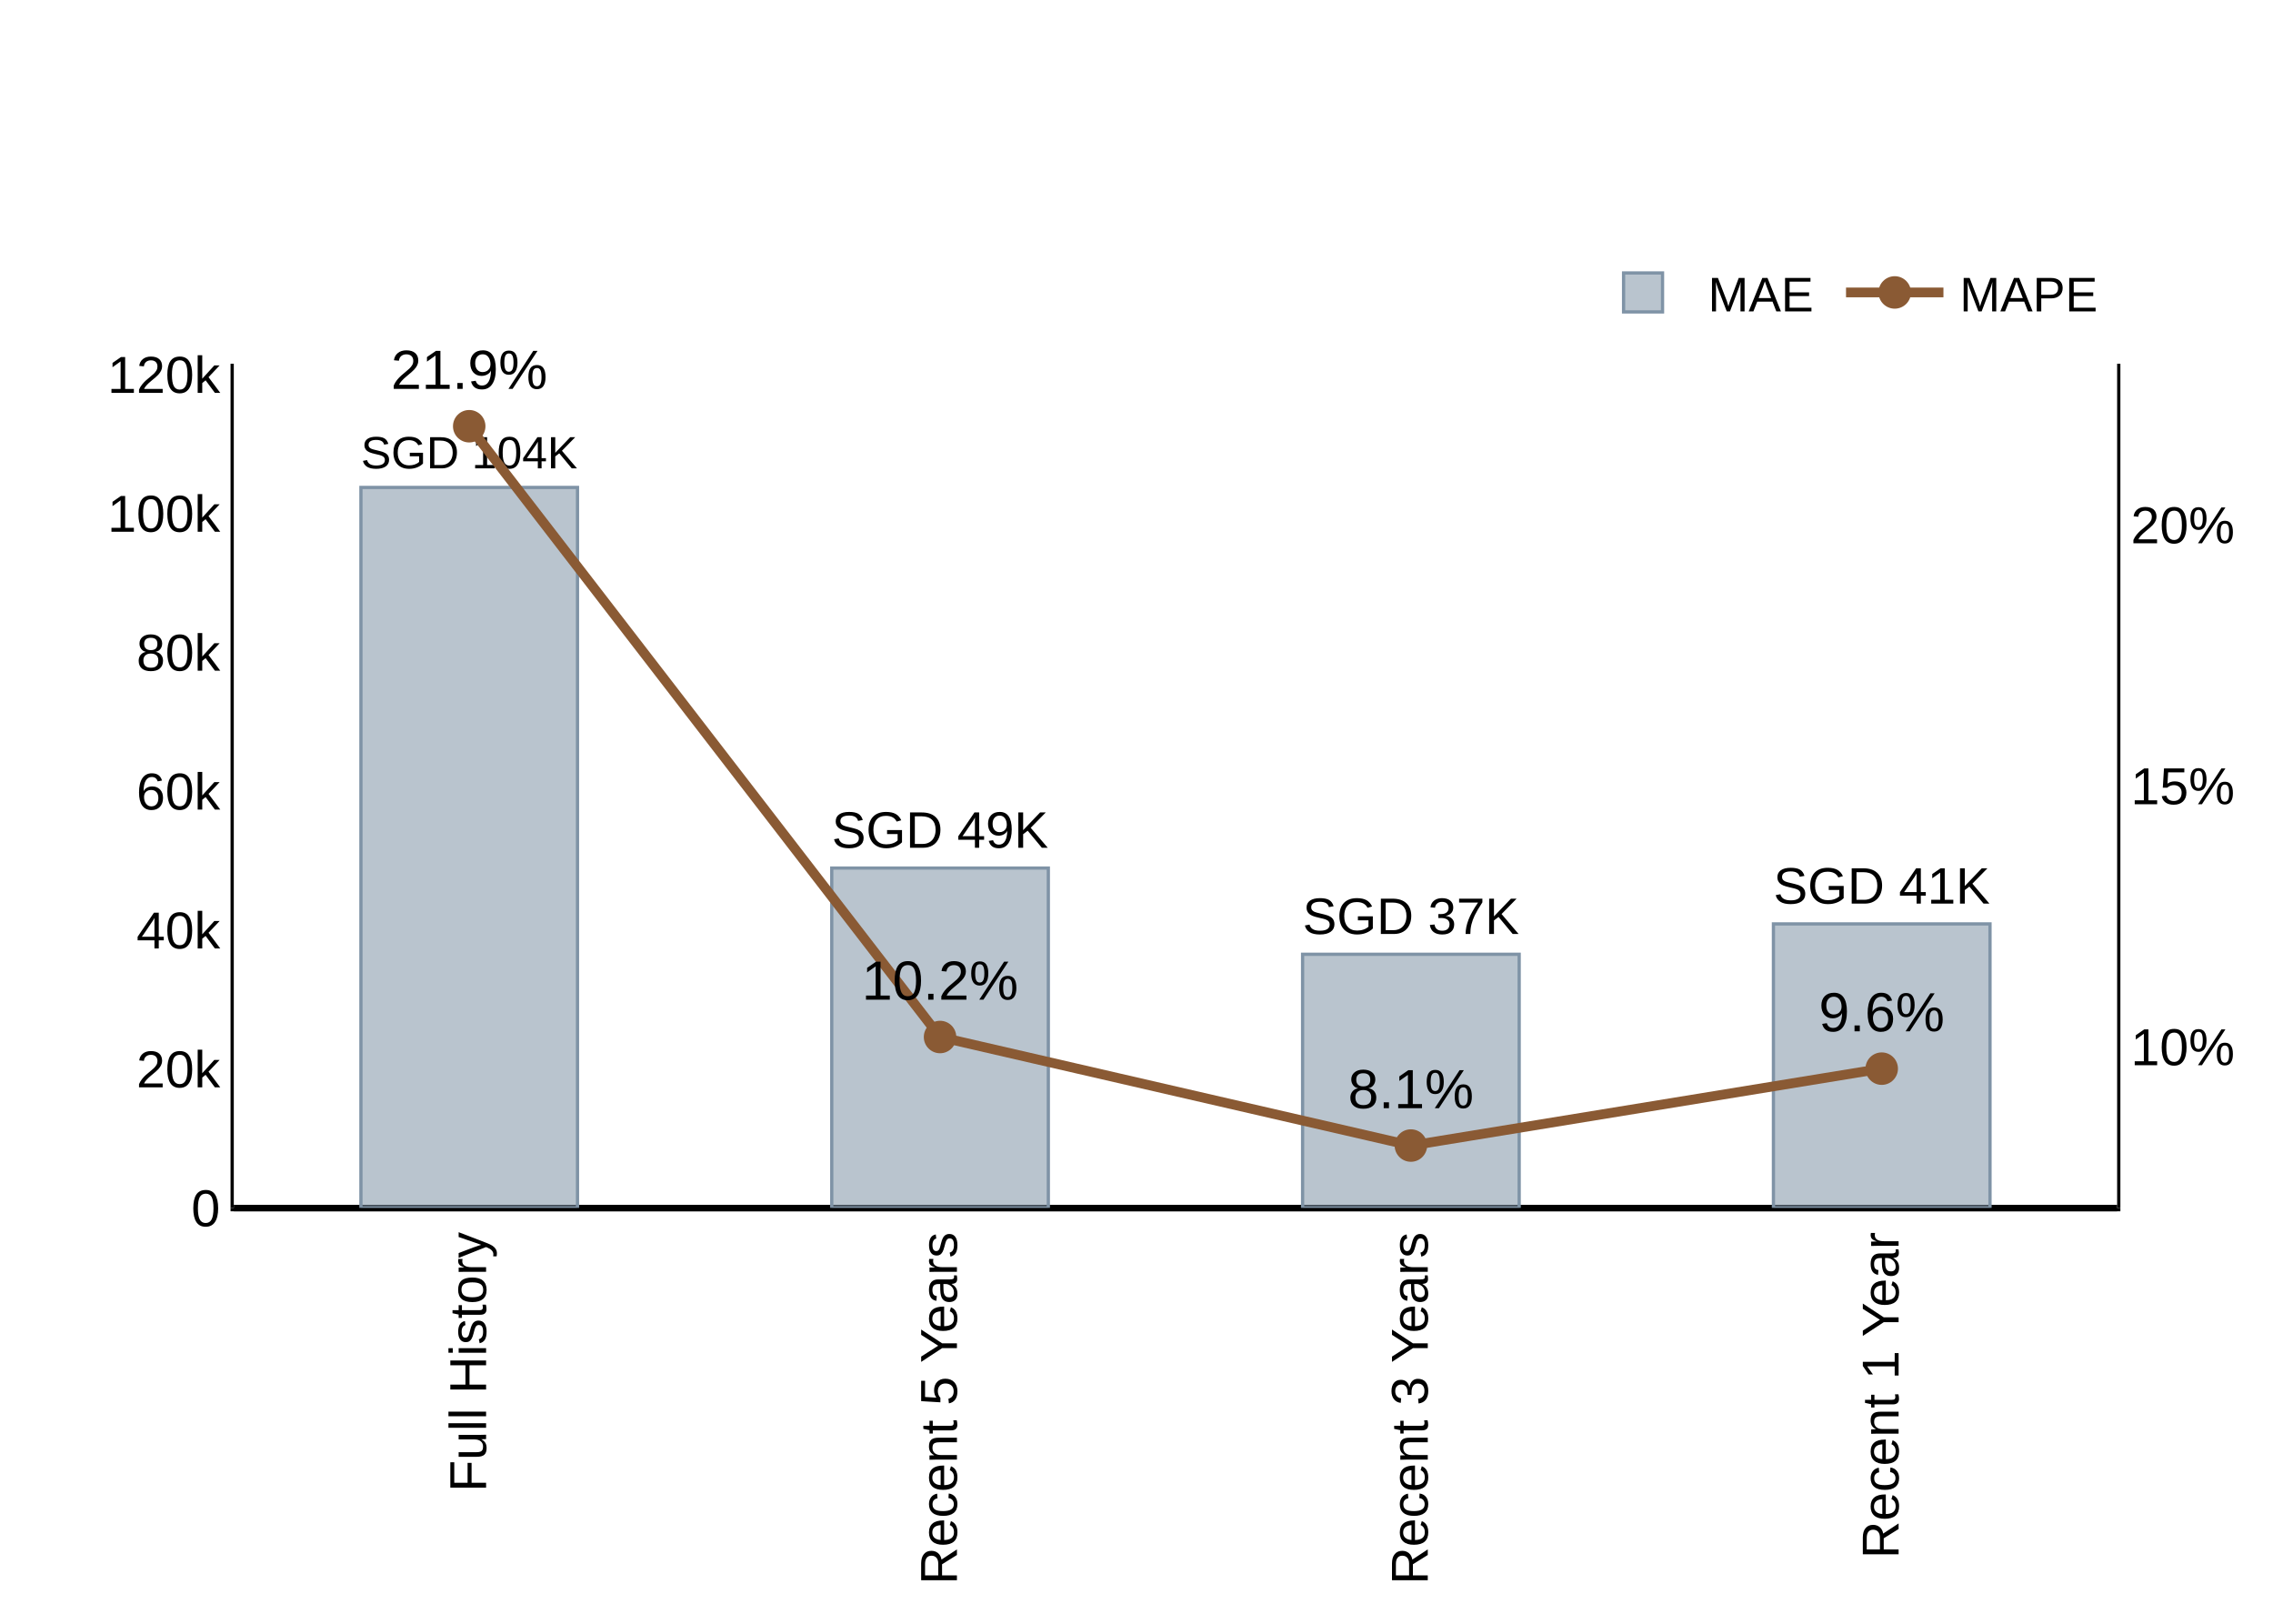
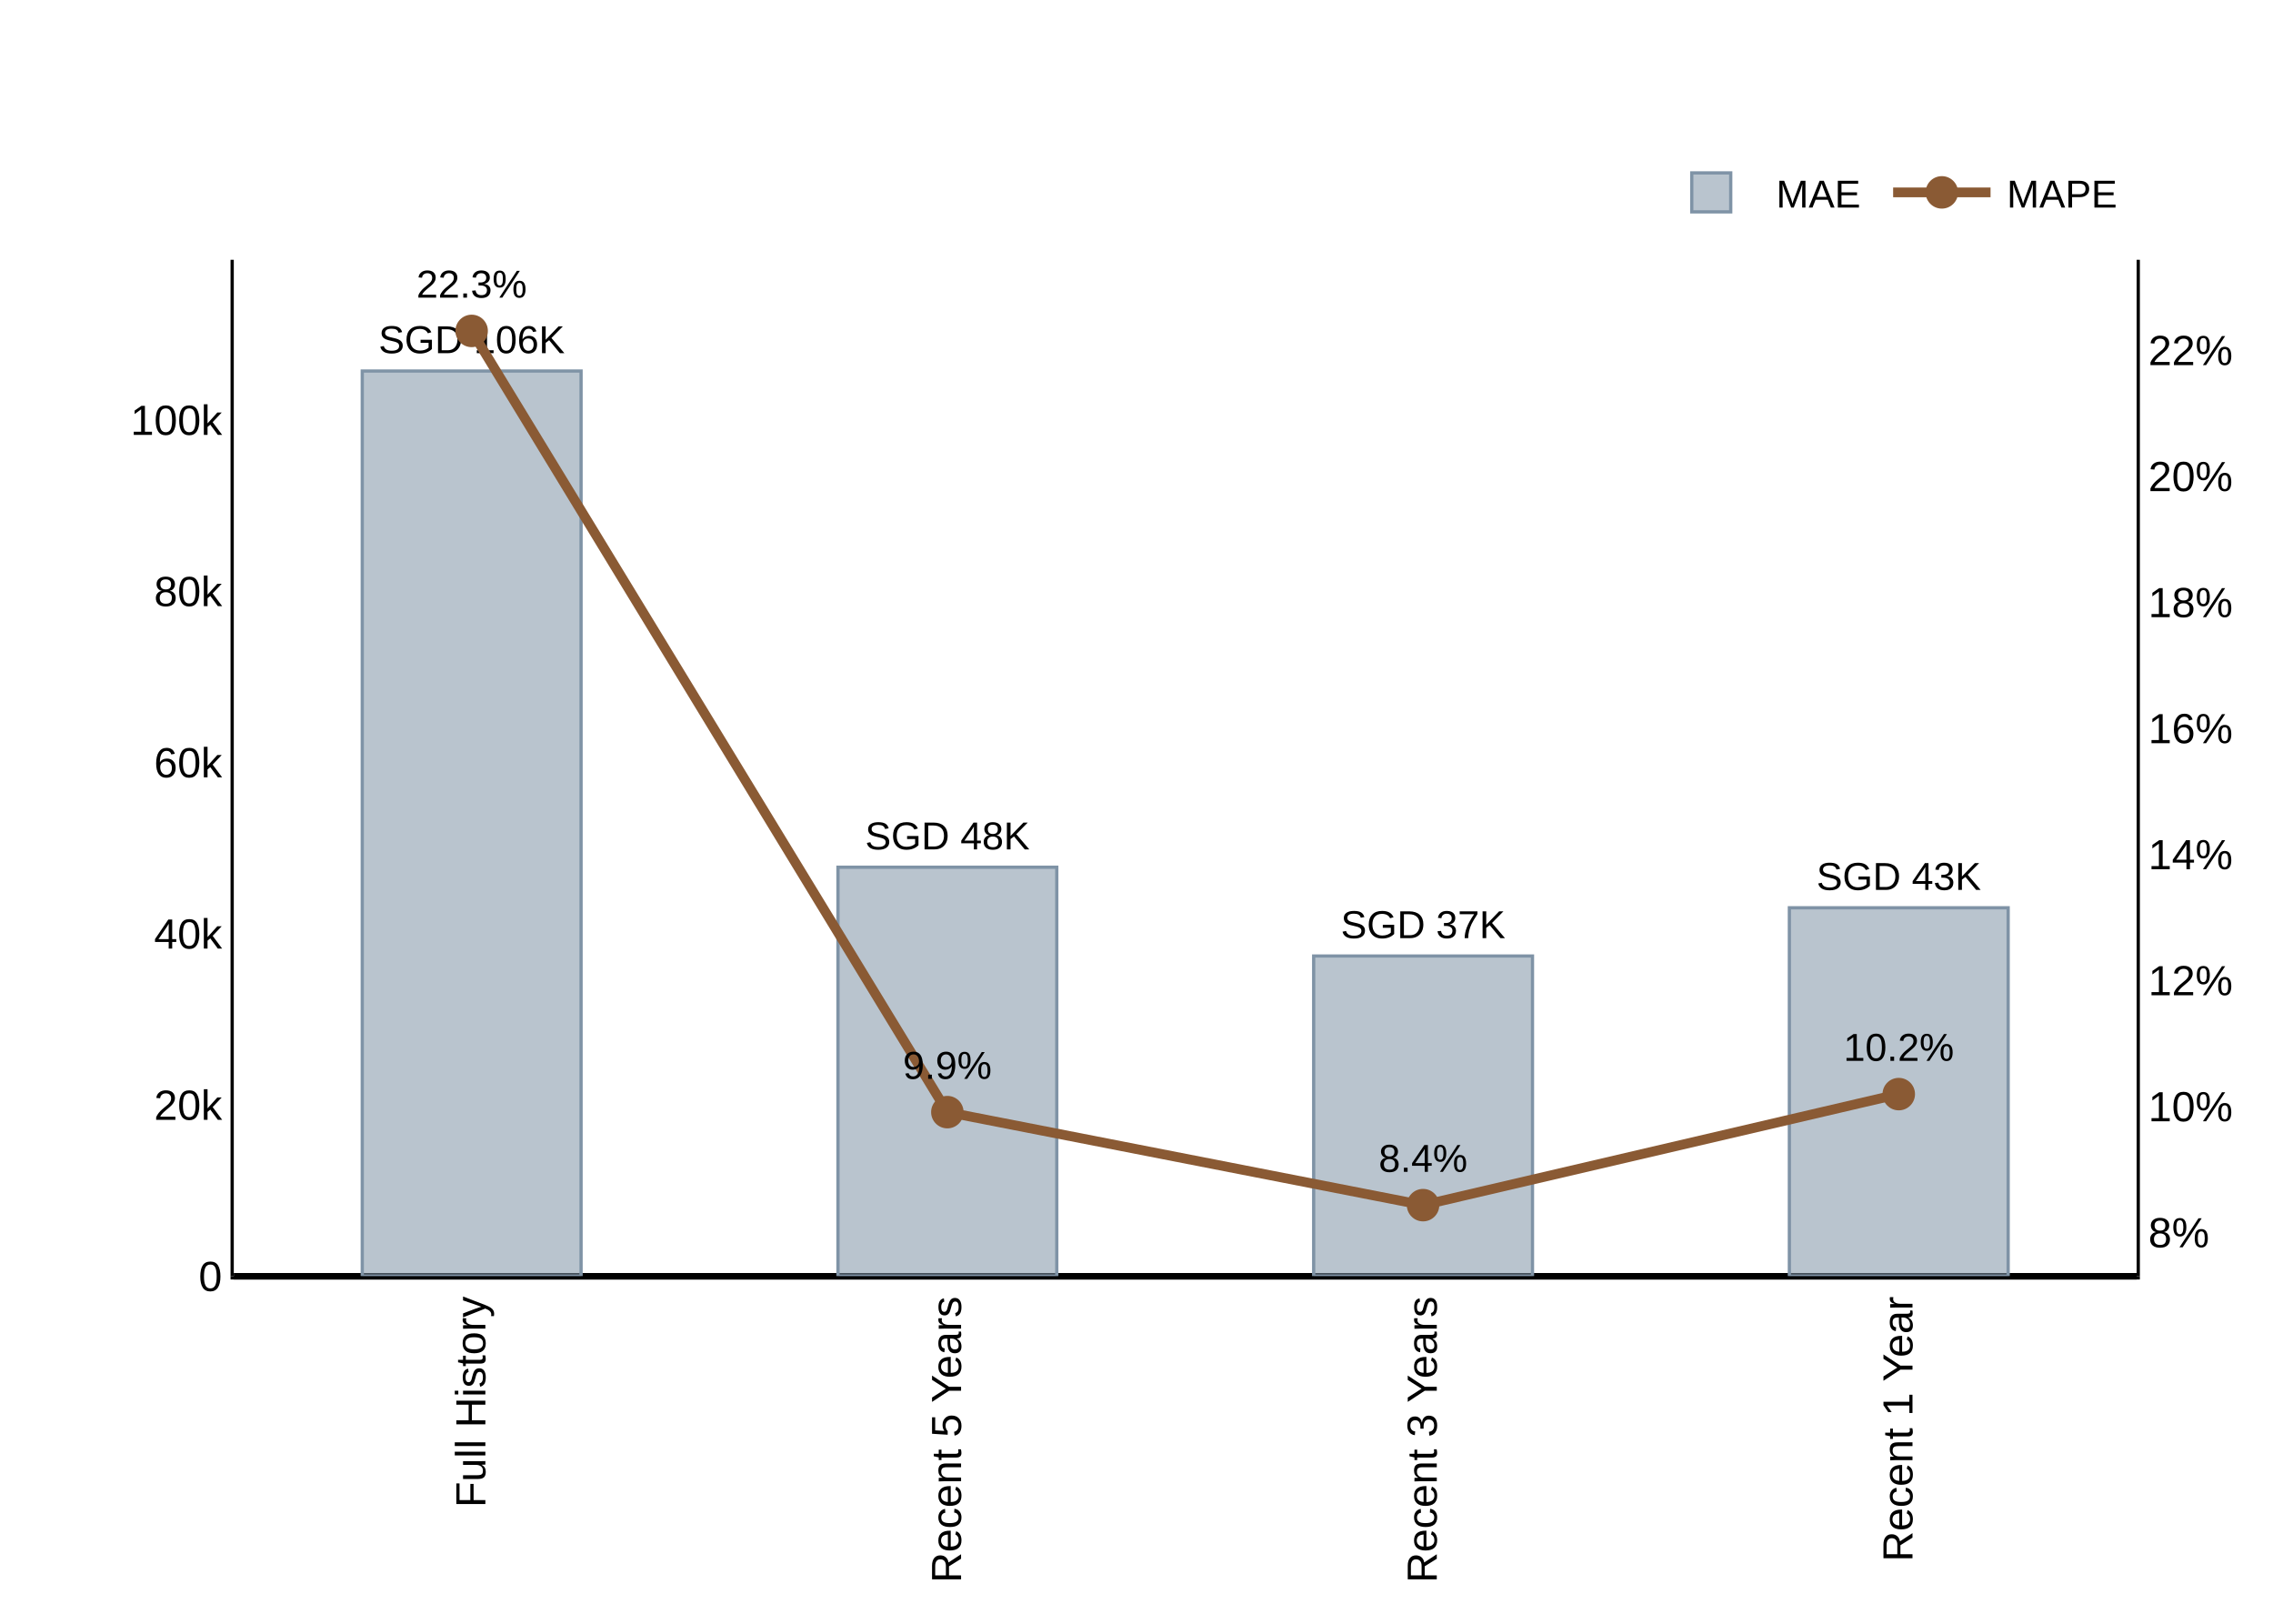
<svg xmlns="http://www.w3.org/2000/svg" class="main-svg" width="700" height="500" style="" viewBox="0 0 700 500">
  <rect x="0" y="0" width="700" height="500" style="fill: rgb(0, 0, 0); fill-opacity: 0;" />
-   <defs id="defs-26ebe1">
+   <defs id="defs-526e6f">
    <g class="clips">
-       <clipPath id="clip26ebe1xyplot" class="plotclip">
-         <rect width="580" height="260" />
-       </clipPath>
-       <clipPath id="clip26ebe1xy2plot" class="plotclip">
-         <rect width="580" height="260" />
-       </clipPath>
-       <clipPath class="axesclip" id="clip26ebe1x">
-         <rect x="72" y="0" width="580" height="500" />
-       </clipPath>
-       <clipPath class="axesclip" id="clip26ebe1y">
-         <rect x="0" y="112" width="700" height="260" />
-       </clipPath>
-       <clipPath class="axesclip" id="clip26ebe1xy">
-         <rect x="72" y="112" width="580" height="260" />
-       </clipPath>
-       <clipPath class="axesclip" id="clip26ebe1y2">
-         <rect x="0" y="112" width="700" height="260" />
-       </clipPath>
-       <clipPath class="axesclip" id="clip26ebe1xy2">
-         <rect x="72" y="112" width="580" height="260" />
+       <clipPath id="clip526e6fxyplot" class="plotclip">
+         <rect width="586" height="313" />
+       </clipPath>
+       <clipPath id="clip526e6fxy2plot" class="plotclip">
+         <rect width="586" height="313" />
+       </clipPath>
+       <clipPath class="axesclip" id="clip526e6fx">
+         <rect x="72" y="0" width="586" height="500" />
+       </clipPath>
+       <clipPath class="axesclip" id="clip526e6fy">
+         <rect x="0" y="80" width="700" height="313" />
+       </clipPath>
+       <clipPath class="axesclip" id="clip526e6fxy">
+         <rect x="72" y="80" width="586" height="313" />
+       </clipPath>
+       <clipPath class="axesclip" id="clip526e6fy2">
+         <rect x="0" y="80" width="700" height="313" />
+       </clipPath>
+       <clipPath class="axesclip" id="clip526e6fxy2">
+         <rect x="72" y="80" width="586" height="313" />
      </clipPath>
    </g>
    <g class="gradients" />
    <g class="patterns" />
  </defs>
  <g class="bglayer">
-     <rect class="bg" x="72" y="112" width="580" height="260" style="fill: rgb(0, 0, 0); fill-opacity: 0; stroke-width: 0;" />
+     <rect class="bg" x="72" y="80" width="586" height="313" style="fill: rgb(0, 0, 0); fill-opacity: 0; stroke-width: 0;" />
  </g>
  <g class="layer-below">
    <g class="imagelayer" />
    <g class="shapelayer" />
  </g>
  <g class="cartesianlayer">
    <g class="subplot xy">
      <g class="layer-subplot">
        <g class="shapelayer" />
        <g class="imagelayer" />
      </g>
      <g class="minor-gridlayer">
        <g class="x" />
        <g class="y" />
        <g class="y2" />
      </g>
      <g class="gridlayer">
        <g class="x" />
        <g class="y" />
        <g class="y2" />
      </g>
      <g class="zerolinelayer">
-         <path class="yzl zl crisp" transform="translate(0,372)" d="M72,0h580" style="stroke: rgb(0, 0, 0); stroke-opacity: 1; stroke-width: 2px;" />
+         <path class="yzl zl crisp" transform="translate(0,393)" d="M72,0h586" style="stroke: rgb(0, 0, 0); stroke-opacity: 1; stroke-width: 2px;" />
      </g>
      <g class="layer-between">
        <g class="shapelayer" />
        <g class="imagelayer" />
      </g>
      <path class="xlines-below" />
      <path class="ylines-below" />
      <g class="overlines-below">
        <path class="xy2-x" />
        <path class="xy2-y" />
      </g>
      <g class="xaxislayer-below" />
      <g class="yaxislayer-below" />
      <g class="overaxes-below">
        <g class="xy2-x" />
        <g class="xy2-y" />
      </g>
      <g class="overplot">
-         <g class="xy" transform="translate(72,112)">
+         <g class="xy" transform="translate(72,80)">
          <g class="barlayer mlayer">
            <g class="trace bars" style="opacity: 1;">
              <g class="points">
                <g class="point">
-                   <path d="M39.15,260V38.1H105.85V260Z" clip-path="url(#clip26ebe1xyplot)" style="vector-effect: none; opacity: 1; stroke-width: 1px; fill: rgb(127, 147, 166); fill-opacity: 0.55; stroke: rgb(127, 147, 166); stroke-opacity: 1;" />
-                   <text class="bartext bartext-outside" text-anchor="middle" data-notex="1" x="0" y="0" style="font-family: Arial; font-size: 17px; fill: rgb(0, 0, 0); fill-opacity: 1; white-space: pre;" transform="translate(72.5,32.22732)scale(0.8207652)">SGD 104K</text>
-                 </g>
-                 <g class="point">
-                   <path d="M184.15,260V155.3H250.85V260Z" clip-path="url(#clip26ebe1xyplot)" style="vector-effect: none; opacity: 1; stroke-width: 1px; fill: rgb(127, 147, 166); fill-opacity: 0.55; stroke: rgb(127, 147, 166); stroke-opacity: 1;" />
-                   <text class="bartext bartext-outside" text-anchor="middle" data-notex="1" x="0" y="0" style="font-family: Arial; font-size: 17px; fill: rgb(0, 0, 0); fill-opacity: 1; white-space: pre;" transform="translate(217.5,149.0492)scale(0.9288077)">SGD 49K</text>
-                 </g>
-                 <g class="point">
-                   <path d="M329.15,260V181.85H395.85V260Z" clip-path="url(#clip26ebe1xyplot)" style="vector-effect: none; opacity: 1; stroke-width: 1px; fill: rgb(127, 147, 166); fill-opacity: 0.55; stroke: rgb(127, 147, 166); stroke-opacity: 1;" />
-                   <text class="bartext bartext-outside" text-anchor="middle" data-notex="1" x="0" y="0" style="font-family: Arial; font-size: 17px; fill: rgb(0, 0, 0); fill-opacity: 1; white-space: pre;" transform="translate(362.5,175.5992)scale(0.9288077)">SGD 37K</text>
-                 </g>
-                 <g class="point">
-                   <path d="M474.15,260V172.5H540.85V260Z" clip-path="url(#clip26ebe1xyplot)" style="vector-effect: none; opacity: 1; stroke-width: 1px; fill: rgb(127, 147, 166); fill-opacity: 0.55; stroke: rgb(127, 147, 166); stroke-opacity: 1;" />
-                   <text class="bartext bartext-outside" text-anchor="middle" data-notex="1" x="0" y="0" style="font-family: Arial; font-size: 17px; fill: rgb(0, 0, 0); fill-opacity: 1; white-space: pre;" transform="translate(507.5,166.2492)scale(0.9288077)">SGD 41K</text>
-                 </g>
-               </g>
-             </g>
-           </g>
-         </g>
-         <g class="xy2" transform="translate(72,112)">
+                   <path d="M39.56,313V34.25H106.95V313Z" clip-path="url(#clip526e6fxyplot)" style="vector-effect: none; opacity: 1; stroke-width: 1px; fill: rgb(127, 147, 166); fill-opacity: 0.55; stroke: rgb(127, 147, 166); stroke-opacity: 1;" />
+                   <text class="bartext bartext-outside" text-anchor="middle" data-notex="1" x="0" y="0" style="font-family: Arial; font-size: 12px; fill: rgb(0, 0, 0); fill-opacity: 1; white-space: pre;" transform="translate(73.255,28.75)">SGD 106K</text>
+                 </g>
+                 <g class="point">
+                   <path d="M186.06,313V187.05H253.45V313Z" clip-path="url(#clip526e6fxyplot)" style="vector-effect: none; opacity: 1; stroke-width: 1px; fill: rgb(127, 147, 166); fill-opacity: 0.55; stroke: rgb(127, 147, 166); stroke-opacity: 1;" />
+                   <text class="bartext bartext-outside" text-anchor="middle" data-notex="1" x="0" y="0" style="font-family: Arial; font-size: 12px; fill: rgb(0, 0, 0); fill-opacity: 1; white-space: pre;" transform="translate(219.755,181.55)">SGD 48K</text>
+                 </g>
+                 <g class="point">
+                   <path d="M332.56,313V214.38H399.95V313Z" clip-path="url(#clip526e6fxyplot)" style="vector-effect: none; opacity: 1; stroke-width: 1px; fill: rgb(127, 147, 166); fill-opacity: 0.55; stroke: rgb(127, 147, 166); stroke-opacity: 1;" />
+                   <text class="bartext bartext-outside" text-anchor="middle" data-notex="1" x="0" y="0" style="font-family: Arial; font-size: 12px; fill: rgb(0, 0, 0); fill-opacity: 1; white-space: pre;" transform="translate(366.255,208.88)">SGD 37K</text>
+                 </g>
+                 <g class="point">
+                   <path d="M479.06,313V199.53H546.44V313Z" clip-path="url(#clip526e6fxyplot)" style="vector-effect: none; opacity: 1; stroke-width: 1px; fill: rgb(127, 147, 166); fill-opacity: 0.55; stroke: rgb(127, 147, 166); stroke-opacity: 1;" />
+                   <text class="bartext bartext-outside" text-anchor="middle" data-notex="1" x="0" y="0" style="font-family: Arial; font-size: 12px; fill: rgb(0, 0, 0); fill-opacity: 1; white-space: pre;" transform="translate(512.75,194.03)">SGD 43K</text>
+                 </g>
+               </g>
+             </g>
+           </g>
+         </g>
+         <g class="xy2" transform="translate(72,80)">
          <g class="scatterlayer mlayer">
-             <g class="trace scatter trace9a2d47" style="stroke-miterlimit: 2; opacity: 1;">
-               <g class="fills" clip-path="url(#clip26ebe1xy2plot)" />
+             <g class="trace scatter trace6c72ac" style="stroke-miterlimit: 2; opacity: 1;">
+               <g class="fills" clip-path="url(#clip526e6fxy2plot)" />
              <g class="errorbars" />
              <g class="lines">
-                 <path class="js-line" d="M72.5,19.25L217.5,207.33L362.5,240.75L507.5,217.07" clip-path="url(#clip26ebe1xy2plot)" style="vector-effect: none; fill: none; stroke: rgb(138, 90, 52); stroke-opacity: 1; stroke-width: 3px; opacity: 1;" />
+                 <path class="js-line" d="M73.25,21.9L219.75,262.46L366.25,291.1L512.75,256.91" clip-path="url(#clip526e6fxy2plot)" style="vector-effect: none; fill: none; stroke: rgb(138, 90, 52); stroke-opacity: 1; stroke-width: 3px; opacity: 1;" />
              </g>
              <g class="points">
-                 <path class="point plotly-customdata" transform="translate(72.5,19.25)" d="M5,0A5,5 0 1,1 0,-5A5,5 0 0,1 5,0Z" style="opacity: 1; stroke-width: 0px; fill: rgb(138, 90, 52); fill-opacity: 1;" />
-                 <path class="point plotly-customdata" transform="translate(217.5,207.33)" d="M5,0A5,5 0 1,1 0,-5A5,5 0 0,1 5,0Z" style="opacity: 1; stroke-width: 0px; fill: rgb(138, 90, 52); fill-opacity: 1;" />
-                 <path class="point plotly-customdata" transform="translate(362.5,240.75)" d="M5,0A5,5 0 1,1 0,-5A5,5 0 0,1 5,0Z" style="opacity: 1; stroke-width: 0px; fill: rgb(138, 90, 52); fill-opacity: 1;" />
-                 <path class="point plotly-customdata" transform="translate(507.5,217.07)" d="M5,0A5,5 0 1,1 0,-5A5,5 0 0,1 5,0Z" style="opacity: 1; stroke-width: 0px; fill: rgb(138, 90, 52); fill-opacity: 1;" />
+                 <path class="point plotly-customdata" transform="translate(73.25,21.9)" d="M5,0A5,5 0 1,1 0,-5A5,5 0 0,1 5,0Z" style="opacity: 1; stroke-width: 0px; fill: rgb(138, 90, 52); fill-opacity: 1;" />
+                 <path class="point plotly-customdata" transform="translate(219.75,262.46)" d="M5,0A5,5 0 1,1 0,-5A5,5 0 0,1 5,0Z" style="opacity: 1; stroke-width: 0px; fill: rgb(138, 90, 52); fill-opacity: 1;" />
+                 <path class="point plotly-customdata" transform="translate(366.25,291.1)" d="M5,0A5,5 0 1,1 0,-5A5,5 0 0,1 5,0Z" style="opacity: 1; stroke-width: 0px; fill: rgb(138, 90, 52); fill-opacity: 1;" />
+                 <path class="point plotly-customdata" transform="translate(512.75,256.91)" d="M5,0A5,5 0 1,1 0,-5A5,5 0 0,1 5,0Z" style="opacity: 1; stroke-width: 0px; fill: rgb(138, 90, 52); fill-opacity: 1;" />
              </g>
              <g class="text">
-                 <g class="textpoint" transform="translate(0,-11.5)">
-                   <text x="72.5" y="19.25" text-anchor="middle" style="font-family: Arial; font-size: 17px; fill: rgb(0, 0, 0); fill-opacity: 1; white-space: pre;">21.9%</text>
-                 </g>
-                 <g class="textpoint" transform="translate(0,-11.5)">
-                   <text x="217.5" y="207.33" text-anchor="middle" style="font-family: Arial; font-size: 17px; fill: rgb(0, 0, 0); fill-opacity: 1; white-space: pre;">10.2%</text>
-                 </g>
-                 <g class="textpoint" transform="translate(0,-11.5)">
-                   <text x="362.5" y="240.75" text-anchor="middle" style="font-family: Arial; font-size: 17px; fill: rgb(0, 0, 0); fill-opacity: 1; white-space: pre;">8.1%</text>
-                 </g>
-                 <g class="textpoint" transform="translate(0,-11.5)">
-                   <text x="507.5" y="217.07" text-anchor="middle" style="font-family: Arial; font-size: 17px; fill: rgb(0, 0, 0); fill-opacity: 1; white-space: pre;">9.6%</text>
+                 <g class="textpoint" transform="translate(0,-10.25)">
+                   <text x="73.25" y="21.9" text-anchor="middle" style="font-family: Arial; font-size: 12px; fill: rgb(0, 0, 0); fill-opacity: 1; white-space: pre;">22.3%</text>
+                 </g>
+                 <g class="textpoint" transform="translate(0,-10.25)">
+                   <text x="219.75" y="262.46" text-anchor="middle" style="font-family: Arial; font-size: 12px; fill: rgb(0, 0, 0); fill-opacity: 1; white-space: pre;">9.9%</text>
+                 </g>
+                 <g class="textpoint" transform="translate(0,-10.25)">
+                   <text x="366.25" y="291.1" text-anchor="middle" style="font-family: Arial; font-size: 12px; fill: rgb(0, 0, 0); fill-opacity: 1; white-space: pre;">8.4%</text>
+                 </g>
+                 <g class="textpoint" transform="translate(0,-10.25)">
+                   <text x="512.75" y="256.91" text-anchor="middle" style="font-family: Arial; font-size: 12px; fill: rgb(0, 0, 0); fill-opacity: 1; white-space: pre;">10.2%</text>
                </g>
              </g>
            </g>
          </g>
        </g>
      </g>
      <g class="zerolinelayer-above" />
-       <path class="xlines-above crisp" d="M71,372.5H653" style="fill: none; stroke-width: 1px; stroke: rgb(0, 0, 0); stroke-opacity: 1;" />
-       <path class="ylines-above crisp" d="M71.5,112V372" style="fill: none; stroke-width: 1px; stroke: rgb(0, 0, 0); stroke-opacity: 1;" />
+       <path class="xlines-above crisp" d="M71,393.5H659" style="fill: none; stroke-width: 1px; stroke: rgb(0, 0, 0); stroke-opacity: 1;" />
+       <path class="ylines-above crisp" d="M71.5,80V393" style="fill: none; stroke-width: 1px; stroke: rgb(0, 0, 0); stroke-opacity: 1;" />
      <g class="overlines-above">
        <path class="xy2-x crisp" d="M0,0" style="fill: none;" />
-         <path class="xy2-y crisp" d="M652.5,112V372" style="fill: none; stroke-width: 1px; stroke: rgb(0, 0, 0); stroke-opacity: 1;" />
+         <path class="xy2-y crisp" d="M658.5,80V393" style="fill: none; stroke-width: 1px; stroke: rgb(0, 0, 0); stroke-opacity: 1;" />
      </g>
      <g class="xaxislayer-above">
        <g class="xtick">
-           <text text-anchor="end" x="-2.8" y="387.4" transform="translate(144.5,0) rotate(-90,-2.8,379.4)" style="font-family: Arial; font-size: 16px; fill: rgb(0, 0, 0); fill-opacity: 1; white-space: pre;">Full History</text>
-         </g>
-         <g class="xtick">
-           <text text-anchor="end" x="-2.8" y="387.4" transform="translate(289.5,0) rotate(-90,-2.8,379.4)" style="font-family: Arial; font-size: 16px; fill: rgb(0, 0, 0); fill-opacity: 1; white-space: pre;">Recent 5 Years</text>
-         </g>
-         <g class="xtick">
-           <text text-anchor="end" x="-2.8" y="387.4" transform="translate(434.5,0) rotate(-90,-2.8,379.4)" style="font-family: Arial; font-size: 16px; fill: rgb(0, 0, 0); fill-opacity: 1; white-space: pre;">Recent 3 Years</text>
-         </g>
-         <g class="xtick">
-           <text text-anchor="end" x="-2.8" y="387.4" transform="translate(579.5,0) rotate(-90,-2.8,379.4)" style="font-family: Arial; font-size: 16px; fill: rgb(0, 0, 0); fill-opacity: 1; white-space: pre;">Recent 1 Year</text>
+           <text text-anchor="end" x="-2.275" y="405.7" transform="translate(145.25,0) rotate(-90,-2.275,399.2)" style="font-family: Arial; font-size: 13px; fill: rgb(0, 0, 0); fill-opacity: 1; white-space: pre;">Full History</text>
+         </g>
+         <g class="xtick">
+           <text text-anchor="end" x="-2.275" y="405.7" transform="translate(291.75,0) rotate(-90,-2.275,399.2)" style="font-family: Arial; font-size: 13px; fill: rgb(0, 0, 0); fill-opacity: 1; white-space: pre;">Recent 5 Years</text>
+         </g>
+         <g class="xtick">
+           <text text-anchor="end" x="-2.275" y="405.7" transform="translate(438.25,0) rotate(-90,-2.275,399.2)" style="font-family: Arial; font-size: 13px; fill: rgb(0, 0, 0); fill-opacity: 1; white-space: pre;">Recent 3 Years</text>
+         </g>
+         <g class="xtick">
+           <text text-anchor="end" x="-2.275" y="405.7" transform="translate(584.75,0) rotate(-90,-2.275,399.2)" style="font-family: Arial; font-size: 13px; fill: rgb(0, 0, 0); fill-opacity: 1; white-space: pre;">Recent 1 Year</text>
        </g>
      </g>
      <g class="yaxislayer-above">
        <g class="ytick">
-           <text text-anchor="end" x="67.8" y="5.6" transform="translate(0,372)" style="font-family: Arial; font-size: 16px; fill: rgb(0, 0, 0); fill-opacity: 1; white-space: pre;">0</text>
-         </g>
-         <g class="ytick">
-           <text text-anchor="end" x="67.8" y="5.6" style="font-family: Arial; font-size: 16px; fill: rgb(0, 0, 0); fill-opacity: 1; white-space: pre;" transform="translate(0,329.23)">20k</text>
-         </g>
-         <g class="ytick">
-           <text text-anchor="end" x="67.8" y="5.6" style="font-family: Arial; font-size: 16px; fill: rgb(0, 0, 0); fill-opacity: 1; white-space: pre;" transform="translate(0,286.46)">40k</text>
-         </g>
-         <g class="ytick">
-           <text text-anchor="end" x="67.8" y="5.6" style="font-family: Arial; font-size: 16px; fill: rgb(0, 0, 0); fill-opacity: 1; white-space: pre;" transform="translate(0,243.69)">60k</text>
-         </g>
-         <g class="ytick">
-           <text text-anchor="end" x="67.8" y="5.6" style="font-family: Arial; font-size: 16px; fill: rgb(0, 0, 0); fill-opacity: 1; white-space: pre;" transform="translate(0,200.92)">80k</text>
-         </g>
-         <g class="ytick">
-           <text text-anchor="end" x="67.8" y="5.6" style="font-family: Arial; font-size: 16px; fill: rgb(0, 0, 0); fill-opacity: 1; white-space: pre;" transform="translate(0,158.14)">100k</text>
-         </g>
-         <g class="ytick">
-           <text text-anchor="end" x="67.8" y="5.6" style="font-family: Arial; font-size: 16px; fill: rgb(0, 0, 0); fill-opacity: 1; white-space: pre;" transform="translate(0,115.37)">120k</text>
+           <text text-anchor="end" x="68.4" y="4.55" transform="translate(0,393)" style="font-family: Arial; font-size: 13px; fill: rgb(0, 0, 0); fill-opacity: 1; white-space: pre;">0</text>
+         </g>
+         <g class="ytick">
+           <text text-anchor="end" x="68.4" y="4.55" style="font-family: Arial; font-size: 13px; fill: rgb(0, 0, 0); fill-opacity: 1; white-space: pre;" transform="translate(0,340.27)">20k</text>
+         </g>
+         <g class="ytick">
+           <text text-anchor="end" x="68.4" y="4.55" style="font-family: Arial; font-size: 13px; fill: rgb(0, 0, 0); fill-opacity: 1; white-space: pre;" transform="translate(0,287.55)">40k</text>
+         </g>
+         <g class="ytick">
+           <text text-anchor="end" x="68.4" y="4.55" style="font-family: Arial; font-size: 13px; fill: rgb(0, 0, 0); fill-opacity: 1; white-space: pre;" transform="translate(0,234.82)">60k</text>
+         </g>
+         <g class="ytick">
+           <text text-anchor="end" x="68.4" y="4.55" style="font-family: Arial; font-size: 13px; fill: rgb(0, 0, 0); fill-opacity: 1; white-space: pre;" transform="translate(0,182.09)">80k</text>
+         </g>
+         <g class="ytick">
+           <text text-anchor="end" x="68.4" y="4.55" style="font-family: Arial; font-size: 13px; fill: rgb(0, 0, 0); fill-opacity: 1; white-space: pre;" transform="translate(0,129.36)">100k</text>
        </g>
      </g>
      <g class="overaxes-above">
        <g class="xy2-x" />
        <g class="xy2-y">
          <g class="y2tick">
-             <text text-anchor="start" x="656.2" y="5.6" transform="translate(0,322.4)" style="font-family: Arial; font-size: 16px; fill: rgb(0, 0, 0); fill-opacity: 1; white-space: pre;">10%</text>
-           </g>
-           <g class="y2tick">
-             <text text-anchor="start" x="656.2" y="5.6" style="font-family: Arial; font-size: 16px; fill: rgb(0, 0, 0); fill-opacity: 1; white-space: pre;" transform="translate(0,242.04)">15%</text>
-           </g>
-           <g class="y2tick">
-             <text text-anchor="start" x="656.2" y="5.6" style="font-family: Arial; font-size: 16px; fill: rgb(0, 0, 0); fill-opacity: 1; white-space: pre;" transform="translate(0,161.68)">20%</text>
+             <text text-anchor="start" x="661.6" y="4.55" transform="translate(0,379.54)" style="font-family: Arial; font-size: 13px; fill: rgb(0, 0, 0); fill-opacity: 1; white-space: pre;">8%</text>
+           </g>
+           <g class="y2tick">
+             <text text-anchor="start" x="661.6" y="4.55" style="font-family: Arial; font-size: 13px; fill: rgb(0, 0, 0); fill-opacity: 1; white-space: pre;" transform="translate(0,340.73)">10%</text>
+           </g>
+           <g class="y2tick">
+             <text text-anchor="start" x="661.6" y="4.55" style="font-family: Arial; font-size: 13px; fill: rgb(0, 0, 0); fill-opacity: 1; white-space: pre;" transform="translate(0,301.92)">12%</text>
+           </g>
+           <g class="y2tick">
+             <text text-anchor="start" x="661.6" y="4.55" style="font-family: Arial; font-size: 13px; fill: rgb(0, 0, 0); fill-opacity: 1; white-space: pre;" transform="translate(0,263.11)">14%</text>
+           </g>
+           <g class="y2tick">
+             <text text-anchor="start" x="661.6" y="4.55" style="font-family: Arial; font-size: 13px; fill: rgb(0, 0, 0); fill-opacity: 1; white-space: pre;" transform="translate(0,224.3)">16%</text>
+           </g>
+           <g class="y2tick">
+             <text text-anchor="start" x="661.6" y="4.55" style="font-family: Arial; font-size: 13px; fill: rgb(0, 0, 0); fill-opacity: 1; white-space: pre;" transform="translate(0,185.49)">18%</text>
+           </g>
+           <g class="y2tick">
+             <text text-anchor="start" x="661.6" y="4.55" style="font-family: Arial; font-size: 13px; fill: rgb(0, 0, 0); fill-opacity: 1; white-space: pre;" transform="translate(0,146.68)">20%</text>
+           </g>
+           <g class="y2tick">
+             <text text-anchor="start" x="661.6" y="4.55" style="font-family: Arial; font-size: 13px; fill: rgb(0, 0, 0); fill-opacity: 1; white-space: pre;" transform="translate(0,107.87)">22%</text>
          </g>
        </g>
      </g>
    </g>
    <g class="subplot xy2" />
  </g>
  <g class="polarlayer" />
  <g class="smithlayer" />
  <g class="ternarylayer" />
  <g class="geolayer" />
  <g class="funnelarealayer" />
  <g class="pielayer" />
  <g class="iciclelayer" />
  <g class="treemaplayer" />
  <g class="sunburstlayer" />
  <g class="glimages" />
-   <defs id="topdefs-26ebe1">
+   <defs id="topdefs-526e6f">
    <g class="clips" />
-     <clipPath id="legend26ebe1">
-       <rect width="166" height="33" x="0" y="0" />
+     <clipPath id="legend526e6f">
+       <rect width="151" height="29" x="0" y="0" />
    </clipPath>
  </defs>
  <g class="layer-above">
    <g class="imagelayer" />
    <g class="shapelayer" />
  </g>
  <g class="infolayer">
-     <g class="legend" pointer-events="all" transform="translate(486,73.8)">
-       <rect class="bg" shape-rendering="crispEdges" style="stroke: rgb(0, 0, 0); stroke-opacity: 0; fill: rgb(0, 0, 0); fill-opacity: 0; stroke-width: 0px;" width="166" height="33" x="0" y="0" />
-       <g class="scrollbox" transform="" clip-path="url(#legend26ebe1)">
+     <g class="legend" pointer-events="all" transform="translate(507,44.74)">
+       <rect class="bg" shape-rendering="crispEdges" style="stroke: rgb(0, 0, 0); stroke-opacity: 0; fill: rgb(0, 0, 0); fill-opacity: 0; stroke-width: 0px;" width="151" height="29" x="0" y="0" />
+       <g class="scrollbox" transform="" clip-path="url(#legend526e6f)">
        <g class="groups">
-           <g class="traces" transform="translate(0,16.25)" style="opacity: 1;">
-             <text class="legendtext" text-anchor="start" x="40" y="5.85" style="font-family: Arial; font-size: 15px; fill: rgb(0, 0, 0); fill-opacity: 1; white-space: pre;">MAE</text>
+           <g class="traces" transform="translate(0,14.5)" style="opacity: 1;">
+             <text class="legendtext" text-anchor="start" x="40" y="4.68" style="font-family: Arial; font-size: 12px; fill: rgb(0, 0, 0); fill-opacity: 1; white-space: pre;">MAE</text>
            <g class="layers" style="opacity: 1;">
              <g class="legendfill" />
              <g class="legendlines" />
              <g class="legendsymbols">
                <g class="legendpoints">
                  <path class="legendundefined" d="M6,6H-6V-6H6Z" transform="translate(20,0)" style="stroke-width: 1px; fill: rgb(127, 147, 166); fill-opacity: 0.55; stroke: rgb(127, 147, 166); stroke-opacity: 1;" />
                </g>
              </g>
            </g>
-             <rect class="legendtoggle" x="0" y="-11.25" width="75.008" height="22.5" style="fill: rgb(0, 0, 0); fill-opacity: 0;" />
-           </g>
-           <g class="traces" transform="translate(77.50781,16.25)" style="opacity: 1;">
-             <text class="legendtext" text-anchor="start" x="40" y="5.85" style="font-family: Arial; font-size: 15px; fill: rgb(0, 0, 0); fill-opacity: 1; white-space: pre;">MAPE</text>
+             <rect class="legendtoggle" x="0" y="-9.5" width="68.516" height="19" style="fill: rgb(0, 0, 0); fill-opacity: 0;" />
+           </g>
+           <g class="traces" transform="translate(71.01562,14.5)" style="opacity: 1;">
+             <text class="legendtext" text-anchor="start" x="40" y="4.68" style="font-family: Arial; font-size: 12px; fill: rgb(0, 0, 0); fill-opacity: 1; white-space: pre;">MAPE</text>
            <g class="layers" style="opacity: 1;">
              <g class="legendfill" />
              <g class="legendlines">
                <path class="js-line" d="M5,0h30" style="fill: none; stroke: rgb(138, 90, 52); stroke-opacity: 1; stroke-width: 3px;" />
              </g>
              <g class="legendsymbols">
                <g class="legendpoints">
                  <path class="scatterpts" transform="translate(20,0)" d="M5,0A5,5 0 1,1 0,-5A5,5 0 0,1 5,0Z" style="opacity: 1; stroke-width: 0px; fill: rgb(138, 90, 52); fill-opacity: 1;" />
                </g>
              </g>
            </g>
-             <rect class="legendtoggle" x="0" y="-11.25" width="85.016" height="22.5" style="fill: rgb(0, 0, 0); fill-opacity: 0;" />
+             <rect class="legendtoggle" x="0" y="-9.5" width="76.516" height="19" style="fill: rgb(0, 0, 0); fill-opacity: 0;" />
          </g>
        </g>
      </g>
      <rect class="scrollbar" rx="20" ry="3" width="0" height="0" style="fill: rgb(128, 139, 164); fill-opacity: 1;" x="0" y="0" />
    </g>
    <g class="g-gtitle" />
    <g class="g-xtitle" />
    <g class="g-ytitle" />
    <g class="g-y2title" />
  </g>
</svg>
